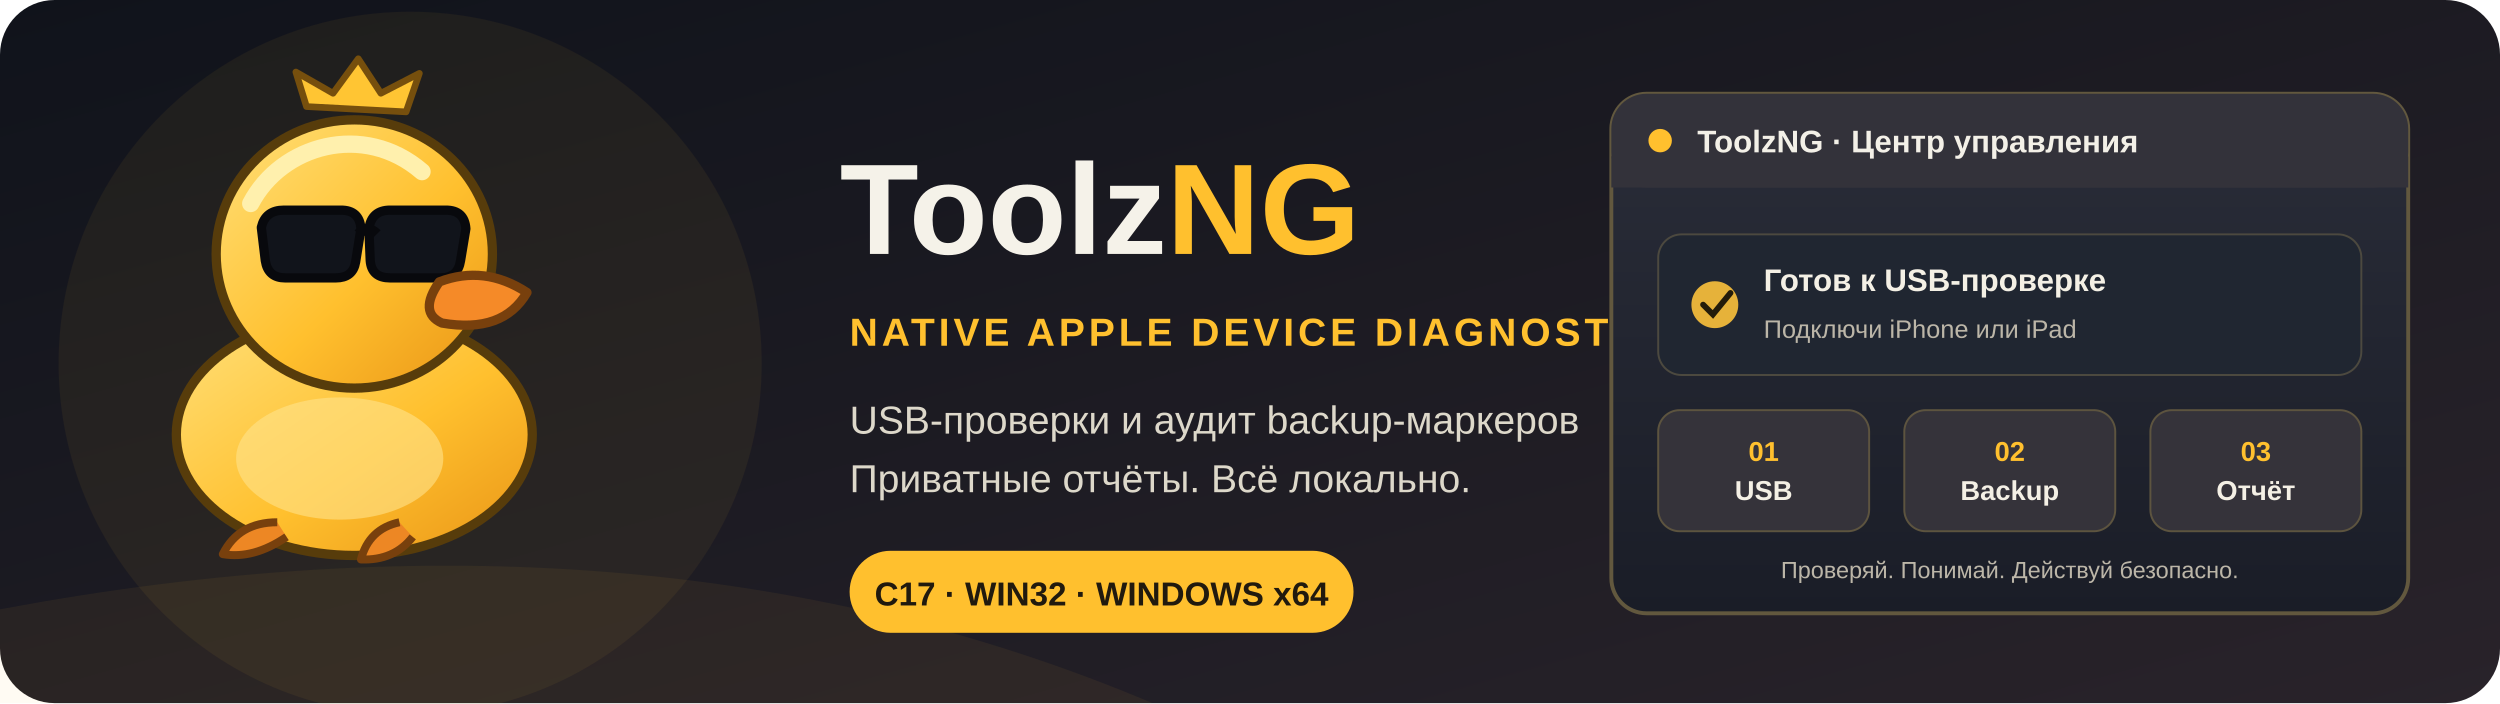
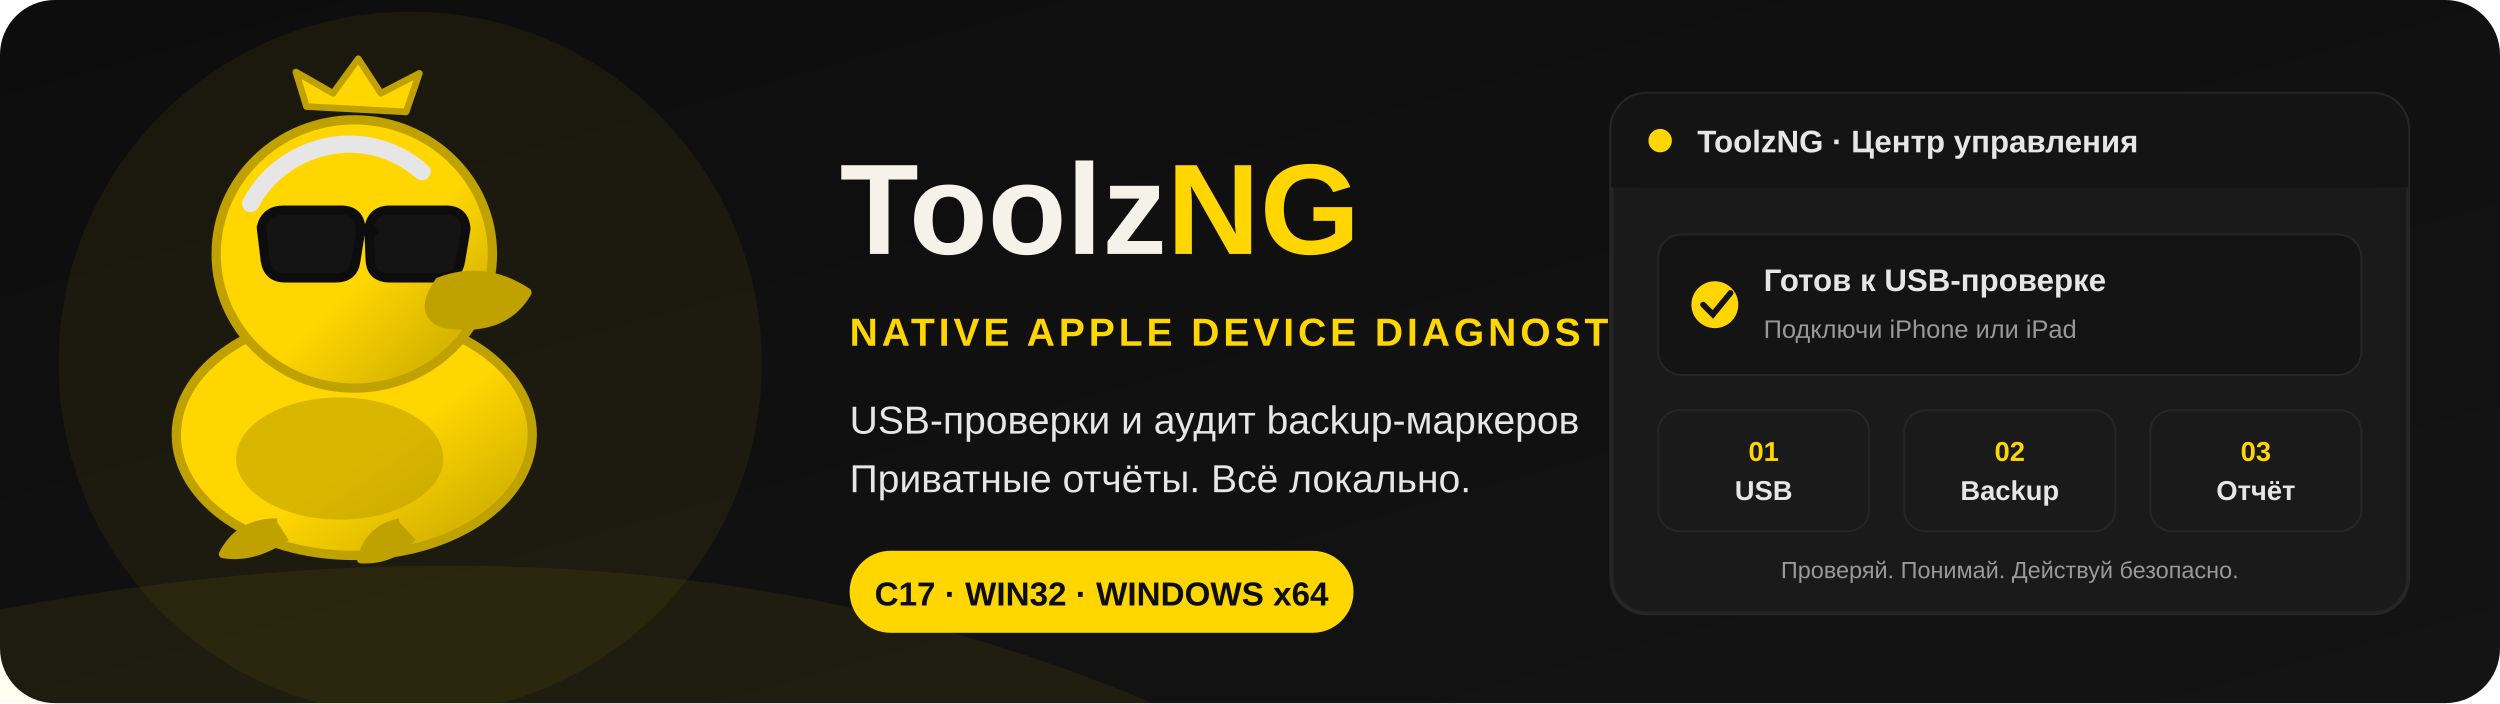
- <svg xmlns="http://www.w3.org/2000/svg" width="1280" height="360" viewBox="0 0 1280 360" role="img" aria-labelledby="title desc">
+ <svg xmlns="http://www.w3.org/2000/svg" width="1920" height="540" viewBox="0 0 1280 360" role="img" aria-labelledby="title desc">
  <defs>
    <linearGradient id="bg" x2="1" y2="1">
-       <stop stop-color="#10131b" />
-       <stop offset="1" stop-color="#29232a" />
+       <stop stop-color="#0D0D0D" />
+       <stop offset="1" stop-color="#141414" />
    </linearGradient>
    <linearGradient id="gold" x2="1" y2="1">
-       <stop stop-color="#ffe07a" />
-       <stop offset=".56" stop-color="#ffc02e" />
-       <stop offset="1" stop-color="#e99416" />
+       <stop stop-color="#FFD600" />
+       <stop offset=".56" stop-color="#FFD600" />
+       <stop offset="1" stop-color="#BFA100" />
    </linearGradient>
    <linearGradient id="panel" x2="0" y2="1">
-       <stop stop-color="#2a2d39" />
-       <stop offset="1" stop-color="#1a1d27" />
+       <stop stop-color="#1A1A1A" />
+       <stop offset="1" stop-color="#1A1A1A" />
    </linearGradient>
  </defs>
  <rect width="1280" height="360" rx="28" fill="url(#bg)" />
-   <circle cx="210" cy="186" r="180" fill="#ffc02e" opacity=".055" />
-   <path d="M0 312Q330 250 590 360H0z" fill="#ffc02e" opacity=".06" />
-   <g transform="translate(42 26) scale(.68)" stroke="#573c0b" stroke-width="7" stroke-linejoin="round">
+   <circle cx="210" cy="186" r="180" fill="#FFD600" opacity=".055" />
+   <path d="M0 312Q330 250 590 360H0z" fill="#FFD600" opacity=".06" />
+   <g transform="translate(42 26) scale(.68)" stroke="#BFA100" stroke-width="7" stroke-linejoin="round">
    <ellipse cx="205" cy="289" rx="134" ry="91" fill="url(#gold)" />
-     <ellipse cx="194" cy="307" rx="78" ry="46" fill="#ffe28a" opacity=".6" stroke="none" />
+     <ellipse cx="194" cy="307" rx="78" ry="46" fill="#BFA100" opacity=".6" stroke="none" />
    <ellipse cx="205" cy="153" rx="104" ry="101" fill="url(#gold)" />
-     <path d="M127 115c23-44 85-62 129-24" fill="none" stroke="#fff0ad" stroke-width="13" stroke-linecap="round" />
-     <g fill="#11141b" stroke="#08090d" stroke-width="7">
+     <path d="M127 115c23-44 85-62 129-24" fill="none" stroke="#E6E6E6" stroke-width="13" stroke-linecap="round" />
+     <g fill="#141414" stroke="#0D0D0D" stroke-width="7">
      <path d="M135 133q3-13 17-13h43q14 0 15 14l-4 25q-2 12-15 12h-38q-13 0-15-13z" />
      <path d="M216 134q2-14 16-14h42q14 0 15 14l-4 24q-2 13-15 13h-38q-14 0-15-13z" />
      <path d="M208 138q7-7 14 0" fill="none" stroke-width="8" />
    </g>
-     <path d="M269 174q34-13 66 8-18 31-64 23-18-8-2-31z" fill="#f58a28" stroke="#78400d" />
-     <path d="M169 42l-8-26 28 16 19-26 17 26 29-15-10 29z" fill="#ffc533" stroke="#764f0d" stroke-width="5" />
-     <path d="M154 366q-25 17-48 13 12-24 41-24M249 366q-14 18-39 17 6-23 29-28" fill="#ed8724" stroke="#78400d" stroke-width="6" />
+     <path d="M269 174q34-13 66 8-18 31-64 23-18-8-2-31z" fill="#BFA100" stroke="#BFA100" />
+     <path d="M169 42l-8-26 28 16 19-26 17 26 29-15-10 29z" fill="#FFD600" stroke="#BFA100" stroke-width="5" />
+     <path d="M154 366q-25 17-48 13 12-24 41-24M249 366q-14 18-39 17 6-23 29-28" fill="#BFA100" stroke="#BFA100" stroke-width="6" />
  </g>
  <g font-family="Segoe UI,Arial,sans-serif">
-     <text x="430" y="130" fill="#f5f2e9" font-size="66" font-weight="800">Toolz<tspan fill="#ffc02e">NG</tspan>
+     <text x="430" y="130" fill="#f5f2e9" font-size="66" font-weight="800">Toolz<tspan fill="#FFD600">NG</tspan>
    </text>
-     <text x="435" y="177" fill="#ffc02e" font-size="20" font-weight="700" letter-spacing="2">NATIVE APPLE DEVICE DIAGNOSTICS</text>
-     <text x="435" y="222" fill="#ddd8ca" font-size="20">USB-проверки и аудит backup-маркеров</text>
-     <text x="435" y="252" fill="#ddd8ca" font-size="20">Приватные отчёты. Всё локально.</text>
-     <rect x="435" y="282" width="258" height="42" rx="21" fill="#ffc02e" />
-     <text x="564" y="310" text-anchor="middle" fill="#211a0e" font-size="17" font-weight="800">C17 · WIN32 · WINDOWS x64</text>
+     <text x="435" y="177" fill="#FFD600" font-size="20" font-weight="700" letter-spacing="2">NATIVE APPLE DEVICE DIAGNOSTICS</text>
+     <text x="435" y="222" fill="#E6E6E6" font-size="20">USB-проверки и аудит backup-маркеров</text>
+     <text x="435" y="252" fill="#E6E6E6" font-size="20">Приватные отчёты. Всё локально.</text>
+     <rect x="435" y="282" width="258" height="42" rx="21" fill="#FFD600" />
+     <text x="564" y="310" text-anchor="middle" fill="#0D0D0D" font-size="17" font-weight="800">C17 · WIN32 · WINDOWS x64</text>
  </g>
  <g transform="translate(825 48)">
-     <rect x="0" y="0" width="408" height="266" rx="18" fill="url(#panel)" stroke="#62583e" stroke-width="2" />
-     <rect x="0" y="0" width="408" height="48" rx="18" fill="#33323a" />
-     <path d="M0 32h408v16H0z" fill="#33323a" />
-     <circle cx="25" cy="24" r="6" fill="#ffc02e" />
-     <text x="44" y="30" fill="#f3f0e7" font-family="Segoe UI,Arial,sans-serif" font-size="16" font-weight="700">ToolzNG · Центр управления</text>
-     <rect x="24" y="72" width="360" height="72" rx="12" fill="#202631" stroke="#4c493f" />
-     <circle cx="53" cy="108" r="12" fill="#e6b23a" />
-     <path d="M47 108l5 5 9-11" fill="none" stroke="#241c0a" stroke-width="3" stroke-linecap="round" />
-     <text x="78" y="101" fill="#f4f0e5" font-family="Segoe UI,Arial,sans-serif" font-size="16" font-weight="700">Готов к USB-проверке</text>
-     <text x="78" y="125" fill="#bcb6a8" font-family="Segoe UI,Arial,sans-serif" font-size="13">Подключи iPhone или iPad</text>
+     <rect x="0" y="0" width="408" height="266" rx="18" fill="url(#panel)" stroke="#262626" stroke-width="2" />
+     <rect x="0" y="0" width="408" height="48" rx="18" fill="#141414" />
+     <path d="M0 32h408v16H0z" fill="#141414" />
+     <circle cx="25" cy="24" r="6" fill="#FFD600" />
+     <text x="44" y="30" fill="#E6E6E6" font-family="Segoe UI,Arial,sans-serif" font-size="16" font-weight="700">ToolzNG · Центр управления</text>
+     <rect x="24" y="72" width="360" height="72" rx="12" fill="#141414" stroke="#262626" />
+     <circle cx="53" cy="108" r="12" fill="#FFD600" />
+     <path d="M47 108l5 5 9-11" fill="none" stroke="#141414" stroke-width="3" stroke-linecap="round" />
+     <text x="78" y="101" fill="#E6E6E6" font-family="Segoe UI,Arial,sans-serif" font-size="16" font-weight="700">Готов к USB-проверке</text>
+     <text x="78" y="125" fill="#999999" font-family="Segoe UI,Arial,sans-serif" font-size="13">Подключи iPhone или iPad</text>
    <g font-family="Segoe UI,Arial,sans-serif" font-size="14" font-weight="600" text-anchor="middle">
-       <rect x="24" y="162" width="108" height="62" rx="11" fill="#35333a" stroke="#5d543f" />
-       <text x="78" y="188" fill="#ffc02e">01</text>
-       <text x="78" y="208" fill="#f4f0e5">USB</text>
-       <rect x="150" y="162" width="108" height="62" rx="11" fill="#35333a" stroke="#5d543f" />
-       <text x="204" y="188" fill="#ffc02e">02</text>
-       <text x="204" y="208" fill="#f4f0e5">Backup</text>
-       <rect x="276" y="162" width="108" height="62" rx="11" fill="#35333a" stroke="#5d543f" />
-       <text x="330" y="188" fill="#ffc02e">03</text>
-       <text x="330" y="208" fill="#f4f0e5">Отчёт</text>
+       <rect x="24" y="162" width="108" height="62" rx="11" fill="#1A1A1A" stroke="#262626" />
+       <text x="78" y="188" fill="#FFD600">01</text>
+       <text x="78" y="208" fill="#E6E6E6">USB</text>
+       <rect x="150" y="162" width="108" height="62" rx="11" fill="#1A1A1A" stroke="#262626" />
+       <text x="204" y="188" fill="#FFD600">02</text>
+       <text x="204" y="208" fill="#E6E6E6">Backup</text>
+       <rect x="276" y="162" width="108" height="62" rx="11" fill="#1A1A1A" stroke="#262626" />
+       <text x="330" y="188" fill="#FFD600">03</text>
+       <text x="330" y="208" fill="#E6E6E6">Отчёт</text>
    </g>
-     <text x="204" y="248" text-anchor="middle" fill="#bcb6a8" font-family="Segoe UI,Arial,sans-serif" font-size="12">Проверяй. Понимай. Действуй безопасно.</text>
+     <text x="204" y="248" text-anchor="middle" fill="#999999" font-family="Segoe UI,Arial,sans-serif" font-size="12">Проверяй. Понимай. Действуй безопасно.</text>
  </g>
</svg>
